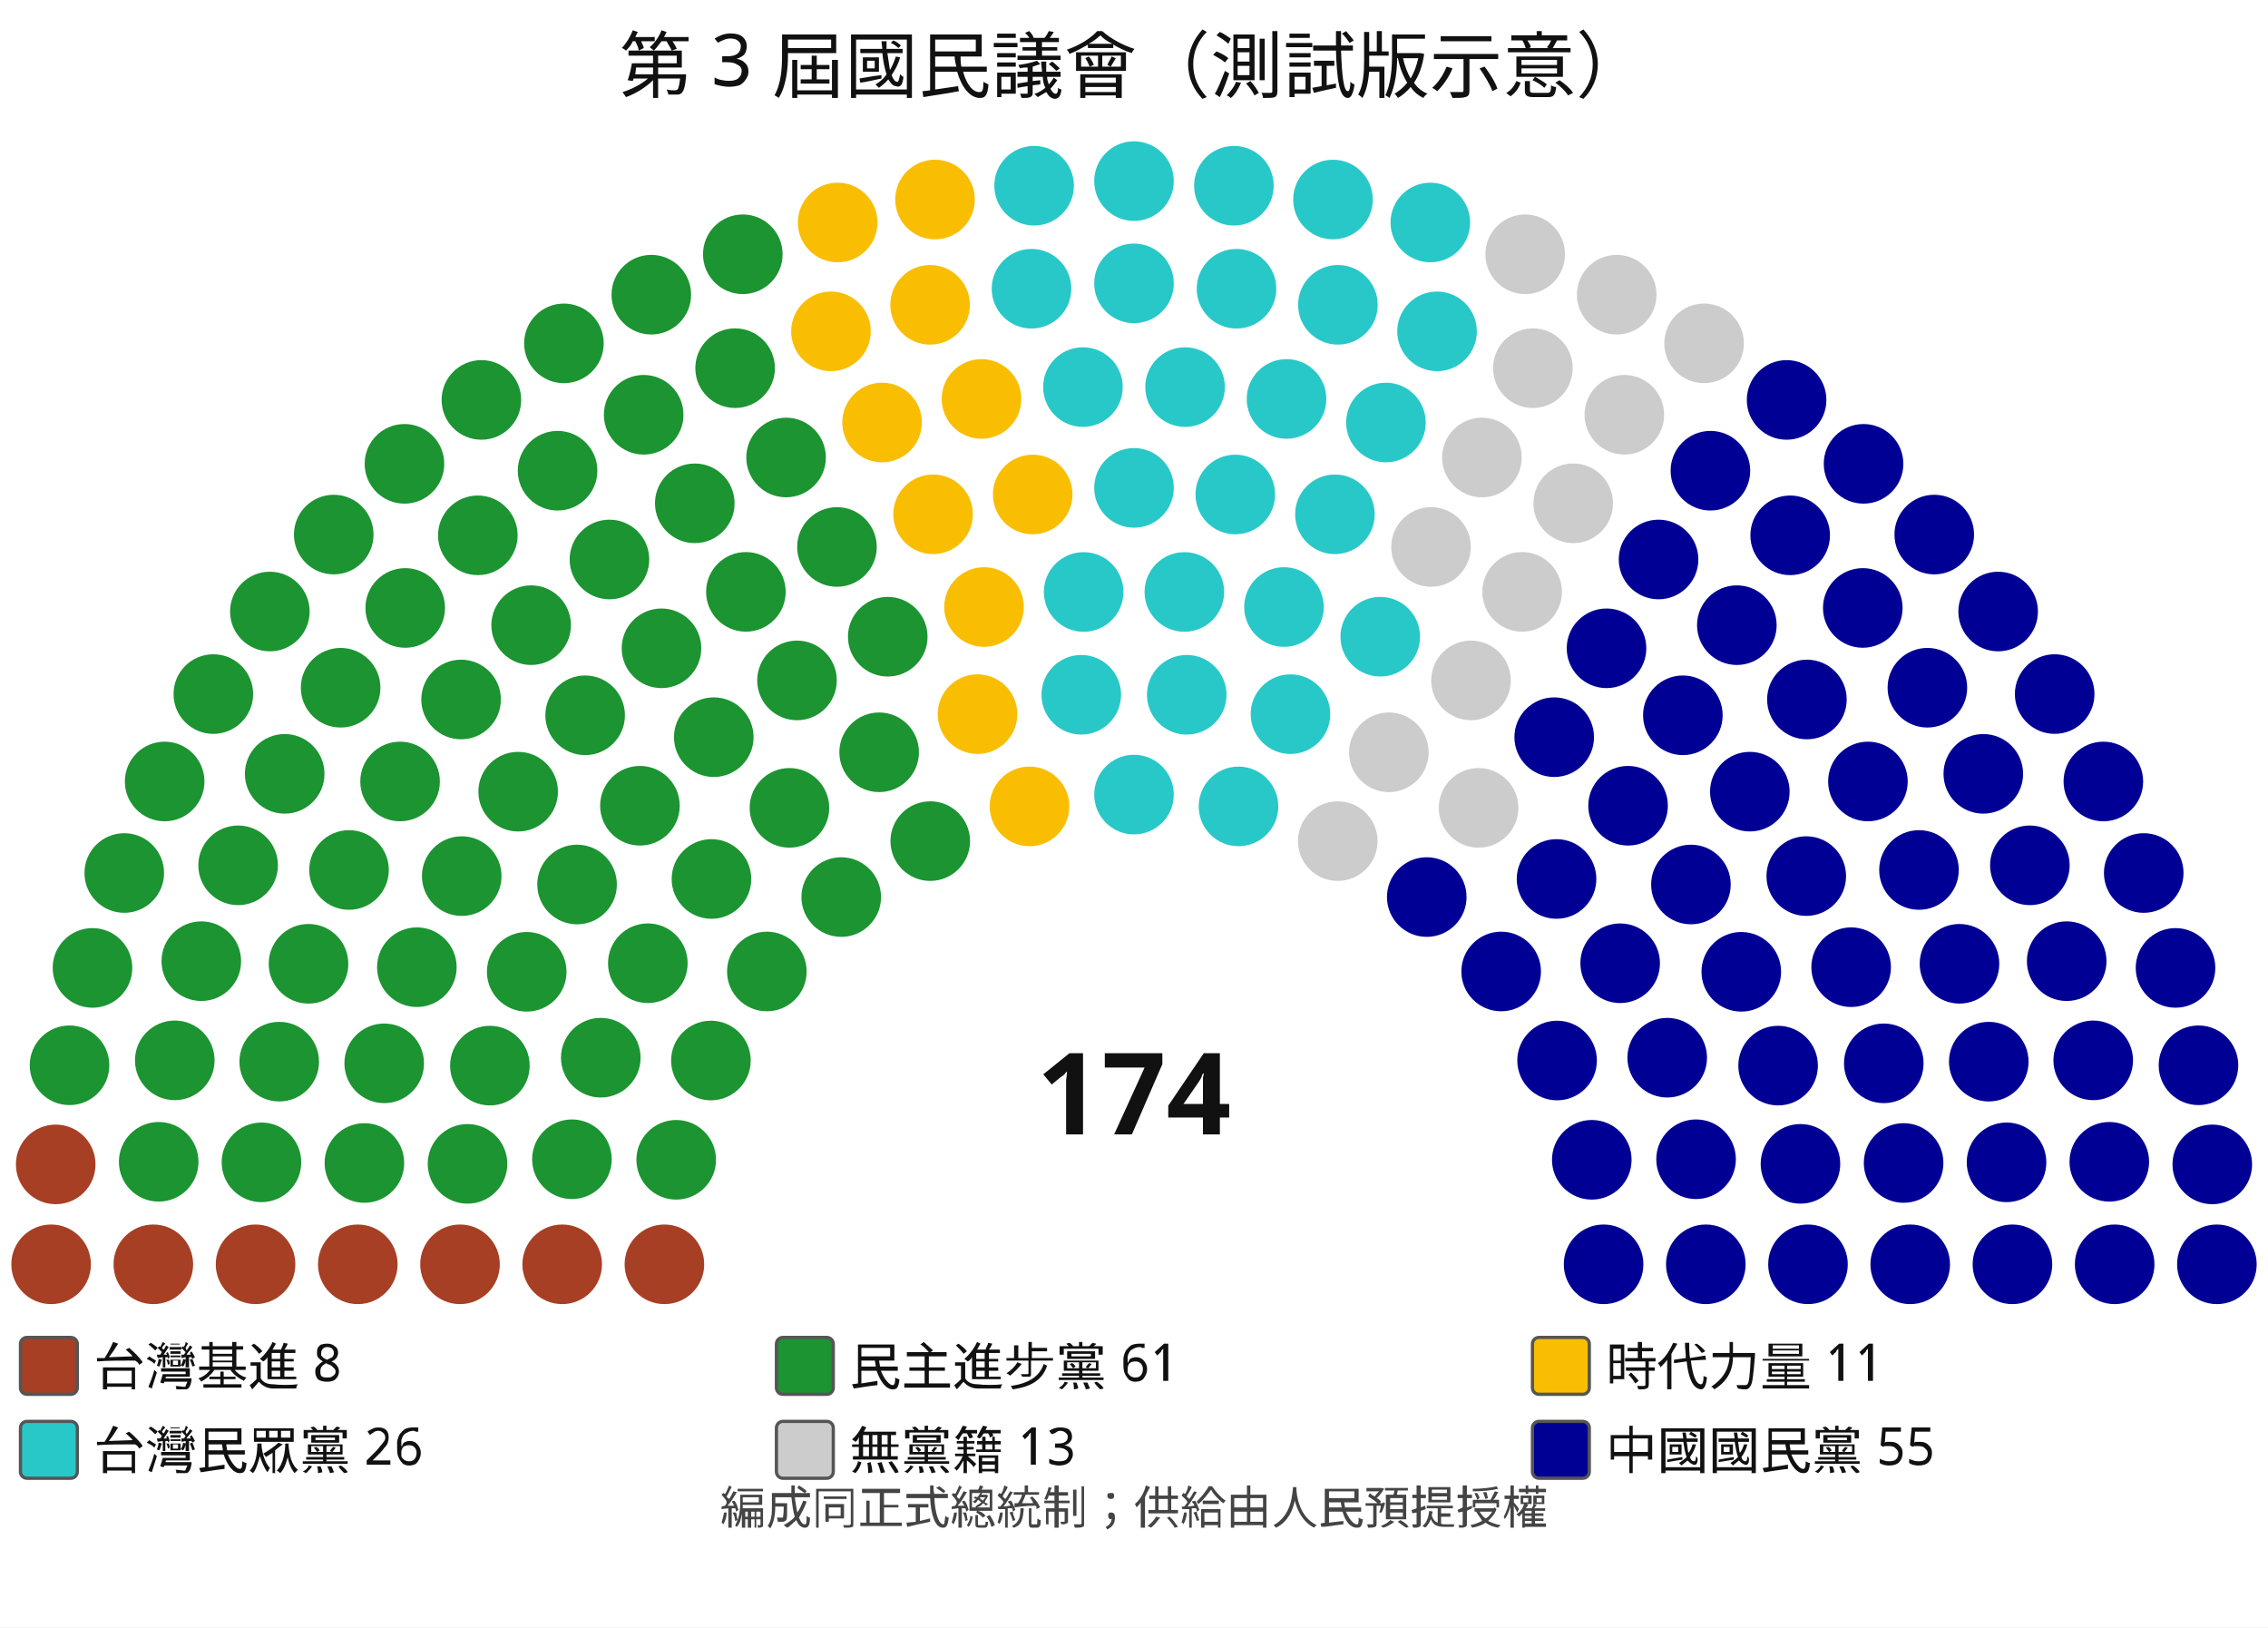
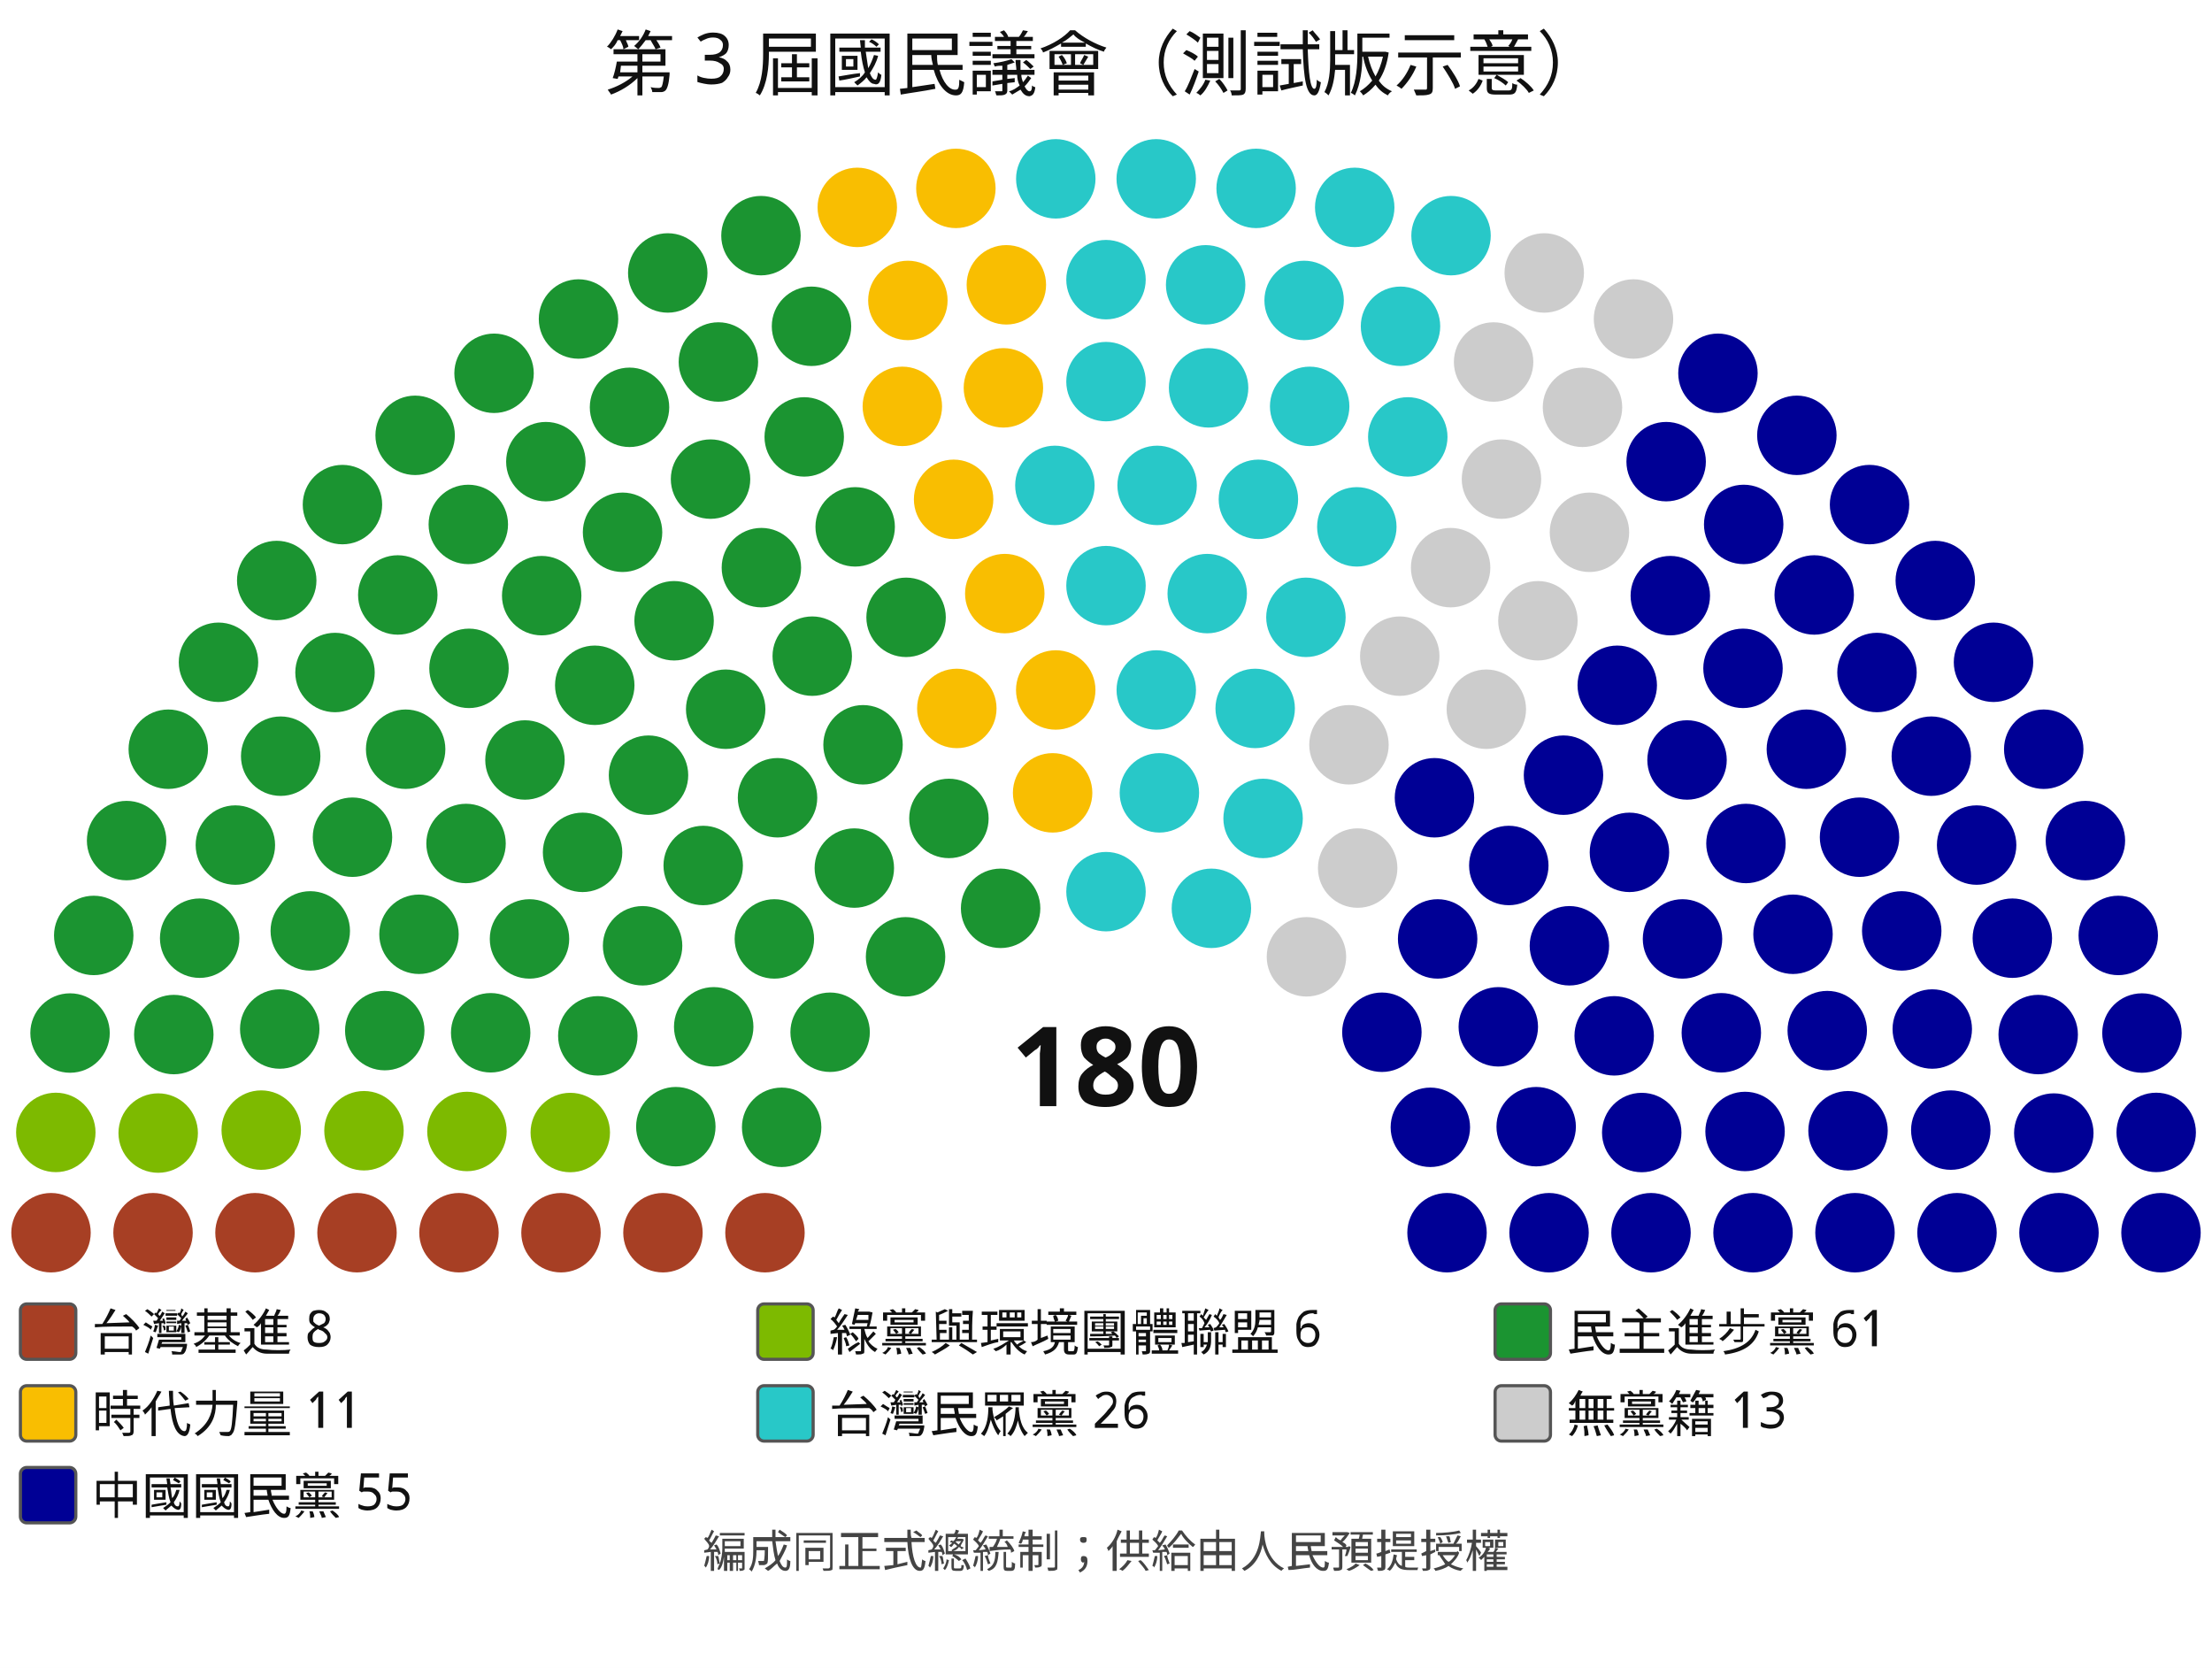
- <svg xmlns="http://www.w3.org/2000/svg" viewBox="-20.944 -23.344 41.888 30.044" role="img" aria-label="第 3 屆國民議會（測試版示意）">
-   <rect x="-20.944" y="-23.344" width="41.888" height="30.044" fill="#ffffff" />
-   <text x="0" y="-21.644" text-anchor="middle" font-family="Noto Sans, DejaVu Sans, sans-serif" font-size="1.35" fill="#111">第 3 屆國民議會（測試版示意）</text>
-   <circle cx="-20" cy="-0" r="0.755" fill="#A73F24" stroke="#ffffff" stroke-width="0.04" />
-   <circle cx="-19.915" cy="-1.845" r="0.755" fill="#A73F24" stroke="#ffffff" stroke-width="0.04" />
-   <circle cx="-19.66" cy="-3.675" r="0.755" fill="#1B9431" stroke="#ffffff" stroke-width="0.04" />
-   <circle cx="-19.236" cy="-5.473" r="0.755" fill="#1B9431" stroke="#ffffff" stroke-width="0.04" />
-   <circle cx="-18.649" cy="-7.225" r="0.755" fill="#1B9431" stroke="#ffffff" stroke-width="0.04" />
-   <circle cx="-17.903" cy="-8.915" r="0.755" fill="#1B9431" stroke="#ffffff" stroke-width="0.04" />
-   <circle cx="-17.004" cy="-10.529" r="0.755" fill="#1B9431" stroke="#ffffff" stroke-width="0.04" />
-   <circle cx="-15.96" cy="-12.053" r="0.755" fill="#1B9431" stroke="#ffffff" stroke-width="0.04" />
-   <circle cx="-14.78" cy="-13.474" r="0.755" fill="#1B9431" stroke="#ffffff" stroke-width="0.04" />
-   <circle cx="-13.474" cy="-14.78" r="0.755" fill="#1B9431" stroke="#ffffff" stroke-width="0.04" />
-   <circle cx="-12.053" cy="-15.96" r="0.755" fill="#1B9431" stroke="#ffffff" stroke-width="0.04" />
-   <circle cx="-10.529" cy="-17.004" r="0.755" fill="#1B9431" stroke="#ffffff" stroke-width="0.04" />
-   <circle cx="-8.915" cy="-17.903" r="0.755" fill="#1B9431" stroke="#ffffff" stroke-width="0.04" />
-   <circle cx="-7.225" cy="-18.649" r="0.755" fill="#1B9431" stroke="#ffffff" stroke-width="0.04" />
-   <circle cx="-5.473" cy="-19.236" r="0.755" fill="#F9BE01" stroke="#ffffff" stroke-width="0.04" />
-   <circle cx="-3.675" cy="-19.66" r="0.755" fill="#F9BE01" stroke="#ffffff" stroke-width="0.04" />
-   <circle cx="-1.845" cy="-19.915" r="0.755" fill="#28C8C8" stroke="#ffffff" stroke-width="0.04" />
-   <circle cx="0" cy="-20" r="0.755" fill="#28C8C8" stroke="#ffffff" stroke-width="0.04" />
-   <circle cx="1.845" cy="-19.915" r="0.755" fill="#28C8C8" stroke="#ffffff" stroke-width="0.04" />
-   <circle cx="3.675" cy="-19.66" r="0.755" fill="#28C8C8" stroke="#ffffff" stroke-width="0.04" />
-   <circle cx="5.473" cy="-19.236" r="0.755" fill="#28C8C8" stroke="#ffffff" stroke-width="0.04" />
-   <circle cx="7.225" cy="-18.649" r="0.755" fill="#CCCCCC" stroke="#ffffff" stroke-width="0.04" />
-   <circle cx="8.915" cy="-17.903" r="0.755" fill="#CCCCCC" stroke="#ffffff" stroke-width="0.04" />
-   <circle cx="10.529" cy="-17.004" r="0.755" fill="#CCCCCC" stroke="#ffffff" stroke-width="0.04" />
-   <circle cx="12.053" cy="-15.96" r="0.755" fill="#000095" stroke="#ffffff" stroke-width="0.04" />
-   <circle cx="13.474" cy="-14.78" r="0.755" fill="#000095" stroke="#ffffff" stroke-width="0.04" />
-   <circle cx="14.78" cy="-13.474" r="0.755" fill="#000095" stroke="#ffffff" stroke-width="0.04" />
-   <circle cx="15.96" cy="-12.053" r="0.755" fill="#000095" stroke="#ffffff" stroke-width="0.04" />
-   <circle cx="17.004" cy="-10.529" r="0.755" fill="#000095" stroke="#ffffff" stroke-width="0.04" />
-   <circle cx="17.903" cy="-8.915" r="0.755" fill="#000095" stroke="#ffffff" stroke-width="0.04" />
-   <circle cx="18.649" cy="-7.225" r="0.755" fill="#000095" stroke="#ffffff" stroke-width="0.04" />
-   <circle cx="19.236" cy="-5.473" r="0.755" fill="#000095" stroke="#ffffff" stroke-width="0.04" />
-   <circle cx="19.66" cy="-3.675" r="0.755" fill="#000095" stroke="#ffffff" stroke-width="0.04" />
-   <circle cx="19.915" cy="-1.845" r="0.755" fill="#000095" stroke="#ffffff" stroke-width="0.04" />
-   <circle cx="20" cy="0" r="0.755" fill="#000095" stroke="#ffffff" stroke-width="0.04" />
-   <circle cx="-18.112" cy="-0" r="0.755" fill="#A73F24" stroke="#ffffff" stroke-width="0.04" />
-   <circle cx="-18.013" cy="-1.893" r="0.755" fill="#1B9431" stroke="#ffffff" stroke-width="0.04" />
-   <circle cx="-17.716" cy="-3.766" r="0.755" fill="#1B9431" stroke="#ffffff" stroke-width="0.04" />
-   <circle cx="-17.226" cy="-5.597" r="0.755" fill="#1B9431" stroke="#ffffff" stroke-width="0.04" />
-   <circle cx="-16.546" cy="-7.367" r="0.755" fill="#1B9431" stroke="#ffffff" stroke-width="0.04" />
-   <circle cx="-15.686" cy="-9.056" r="0.755" fill="#1B9431" stroke="#ffffff" stroke-width="0.04" />
-   <circle cx="-14.653" cy="-10.646" r="0.755" fill="#1B9431" stroke="#ffffff" stroke-width="0.04" />
-   <circle cx="-13.46" cy="-12.119" r="0.755" fill="#1B9431" stroke="#ffffff" stroke-width="0.04" />
-   <circle cx="-12.119" cy="-13.46" r="0.755" fill="#1B9431" stroke="#ffffff" stroke-width="0.04" />
-   <circle cx="-10.646" cy="-14.653" r="0.755" fill="#1B9431" stroke="#ffffff" stroke-width="0.04" />
-   <circle cx="-9.056" cy="-15.686" r="0.755" fill="#1B9431" stroke="#ffffff" stroke-width="0.04" />
-   <circle cx="-7.367" cy="-16.546" r="0.755" fill="#1B9431" stroke="#ffffff" stroke-width="0.04" />
-   <circle cx="-5.597" cy="-17.226" r="0.755" fill="#F9BE01" stroke="#ffffff" stroke-width="0.04" />
-   <circle cx="-3.766" cy="-17.716" r="0.755" fill="#F9BE01" stroke="#ffffff" stroke-width="0.04" />
-   <circle cx="-1.893" cy="-18.013" r="0.755" fill="#28C8C8" stroke="#ffffff" stroke-width="0.04" />
-   <circle cx="0" cy="-18.112" r="0.755" fill="#28C8C8" stroke="#ffffff" stroke-width="0.04" />
-   <circle cx="1.893" cy="-18.013" r="0.755" fill="#28C8C8" stroke="#ffffff" stroke-width="0.04" />
-   <circle cx="3.766" cy="-17.716" r="0.755" fill="#28C8C8" stroke="#ffffff" stroke-width="0.04" />
-   <circle cx="5.597" cy="-17.226" r="0.755" fill="#28C8C8" stroke="#ffffff" stroke-width="0.04" />
-   <circle cx="7.367" cy="-16.546" r="0.755" fill="#CCCCCC" stroke="#ffffff" stroke-width="0.04" />
-   <circle cx="9.056" cy="-15.686" r="0.755" fill="#CCCCCC" stroke="#ffffff" stroke-width="0.04" />
-   <circle cx="10.646" cy="-14.653" r="0.755" fill="#000095" stroke="#ffffff" stroke-width="0.04" />
-   <circle cx="12.119" cy="-13.46" r="0.755" fill="#000095" stroke="#ffffff" stroke-width="0.04" />
-   <circle cx="13.46" cy="-12.119" r="0.755" fill="#000095" stroke="#ffffff" stroke-width="0.04" />
-   <circle cx="14.653" cy="-10.646" r="0.755" fill="#000095" stroke="#ffffff" stroke-width="0.04" />
-   <circle cx="15.686" cy="-9.056" r="0.755" fill="#000095" stroke="#ffffff" stroke-width="0.04" />
-   <circle cx="16.546" cy="-7.367" r="0.755" fill="#000095" stroke="#ffffff" stroke-width="0.04" />
-   <circle cx="17.226" cy="-5.597" r="0.755" fill="#000095" stroke="#ffffff" stroke-width="0.04" />
-   <circle cx="17.716" cy="-3.766" r="0.755" fill="#000095" stroke="#ffffff" stroke-width="0.04" />
-   <circle cx="18.013" cy="-1.893" r="0.755" fill="#000095" stroke="#ffffff" stroke-width="0.04" />
-   <circle cx="18.112" cy="0" r="0.755" fill="#000095" stroke="#ffffff" stroke-width="0.04" />
-   <circle cx="-16.224" cy="-0" r="0.755" fill="#A73F24" stroke="#ffffff" stroke-width="0.04" />
-   <circle cx="-16.115" cy="-1.883" r="0.755" fill="#1B9431" stroke="#ffffff" stroke-width="0.04" />
-   <circle cx="-15.787" cy="-3.742" r="0.755" fill="#1B9431" stroke="#ffffff" stroke-width="0.04" />
-   <circle cx="-15.246" cy="-5.549" r="0.755" fill="#1B9431" stroke="#ffffff" stroke-width="0.04" />
-   <circle cx="-14.498" cy="-7.281" r="0.755" fill="#1B9431" stroke="#ffffff" stroke-width="0.04" />
-   <circle cx="-13.555" cy="-8.915" r="0.755" fill="#1B9431" stroke="#ffffff" stroke-width="0.04" />
-   <circle cx="-12.428" cy="-10.429" r="0.755" fill="#1B9431" stroke="#ffffff" stroke-width="0.04" />
-   <circle cx="-11.134" cy="-11.801" r="0.755" fill="#1B9431" stroke="#ffffff" stroke-width="0.04" />
-   <circle cx="-9.688" cy="-13.014" r="0.755" fill="#1B9431" stroke="#ffffff" stroke-width="0.04" />
-   <circle cx="-8.112" cy="-14.051" r="0.755" fill="#1B9431" stroke="#ffffff" stroke-width="0.04" />
-   <circle cx="-6.426" cy="-14.897" r="0.755" fill="#1B9431" stroke="#ffffff" stroke-width="0.04" />
-   <circle cx="-4.653" cy="-15.543" r="0.755" fill="#F9BE01" stroke="#ffffff" stroke-width="0.04" />
-   <circle cx="-2.817" cy="-15.978" r="0.755" fill="#F9BE01" stroke="#ffffff" stroke-width="0.04" />
-   <circle cx="-0.943" cy="-16.197" r="0.755" fill="#28C8C8" stroke="#ffffff" stroke-width="0.04" />
-   <circle cx="0.943" cy="-16.197" r="0.755" fill="#28C8C8" stroke="#ffffff" stroke-width="0.04" />
-   <circle cx="2.817" cy="-15.978" r="0.755" fill="#28C8C8" stroke="#ffffff" stroke-width="0.04" />
-   <circle cx="4.653" cy="-15.543" r="0.755" fill="#28C8C8" stroke="#ffffff" stroke-width="0.04" />
-   <circle cx="6.426" cy="-14.897" r="0.755" fill="#CCCCCC" stroke="#ffffff" stroke-width="0.04" />
-   <circle cx="8.112" cy="-14.051" r="0.755" fill="#CCCCCC" stroke="#ffffff" stroke-width="0.04" />
-   <circle cx="9.688" cy="-13.014" r="0.755" fill="#000095" stroke="#ffffff" stroke-width="0.04" />
-   <circle cx="11.134" cy="-11.801" r="0.755" fill="#000095" stroke="#ffffff" stroke-width="0.04" />
-   <circle cx="12.428" cy="-10.429" r="0.755" fill="#000095" stroke="#ffffff" stroke-width="0.04" />
-   <circle cx="13.555" cy="-8.915" r="0.755" fill="#000095" stroke="#ffffff" stroke-width="0.04" />
-   <circle cx="14.498" cy="-7.281" r="0.755" fill="#000095" stroke="#ffffff" stroke-width="0.04" />
-   <circle cx="15.246" cy="-5.549" r="0.755" fill="#000095" stroke="#ffffff" stroke-width="0.04" />
-   <circle cx="15.787" cy="-3.742" r="0.755" fill="#000095" stroke="#ffffff" stroke-width="0.04" />
-   <circle cx="16.115" cy="-1.883" r="0.755" fill="#000095" stroke="#ffffff" stroke-width="0.04" />
-   <circle cx="16.224" cy="0" r="0.755" fill="#000095" stroke="#ffffff" stroke-width="0.04" />
-   <circle cx="-14.336" cy="-0" r="0.755" fill="#A73F24" stroke="#ffffff" stroke-width="0.04" />
-   <circle cx="-14.214" cy="-1.871" r="0.755" fill="#1B9431" stroke="#ffffff" stroke-width="0.04" />
-   <circle cx="-13.848" cy="-3.711" r="0.755" fill="#1B9431" stroke="#ffffff" stroke-width="0.04" />
-   <circle cx="-13.245" cy="-5.486" r="0.755" fill="#1B9431" stroke="#ffffff" stroke-width="0.04" />
-   <circle cx="-12.416" cy="-7.168" r="0.755" fill="#1B9431" stroke="#ffffff" stroke-width="0.04" />
-   <circle cx="-11.374" cy="-8.727" r="0.755" fill="#1B9431" stroke="#ffffff" stroke-width="0.04" />
-   <circle cx="-10.137" cy="-10.137" r="0.755" fill="#1B9431" stroke="#ffffff" stroke-width="0.04" />
-   <circle cx="-8.727" cy="-11.374" r="0.755" fill="#1B9431" stroke="#ffffff" stroke-width="0.04" />
-   <circle cx="-7.168" cy="-12.416" r="0.755" fill="#1B9431" stroke="#ffffff" stroke-width="0.04" />
-   <circle cx="-5.486" cy="-13.245" r="0.755" fill="#1B9431" stroke="#ffffff" stroke-width="0.04" />
-   <circle cx="-3.711" cy="-13.848" r="0.755" fill="#F9BE01" stroke="#ffffff" stroke-width="0.04" />
-   <circle cx="-1.871" cy="-14.214" r="0.755" fill="#F9BE01" stroke="#ffffff" stroke-width="0.04" />
-   <circle cx="0" cy="-14.336" r="0.755" fill="#28C8C8" stroke="#ffffff" stroke-width="0.04" />
-   <circle cx="1.871" cy="-14.214" r="0.755" fill="#28C8C8" stroke="#ffffff" stroke-width="0.04" />
-   <circle cx="3.711" cy="-13.848" r="0.755" fill="#28C8C8" stroke="#ffffff" stroke-width="0.04" />
-   <circle cx="5.486" cy="-13.245" r="0.755" fill="#CCCCCC" stroke="#ffffff" stroke-width="0.04" />
-   <circle cx="7.168" cy="-12.416" r="0.755" fill="#CCCCCC" stroke="#ffffff" stroke-width="0.04" />
-   <circle cx="8.727" cy="-11.374" r="0.755" fill="#000095" stroke="#ffffff" stroke-width="0.04" />
-   <circle cx="10.137" cy="-10.137" r="0.755" fill="#000095" stroke="#ffffff" stroke-width="0.04" />
-   <circle cx="11.374" cy="-8.727" r="0.755" fill="#000095" stroke="#ffffff" stroke-width="0.04" />
-   <circle cx="12.416" cy="-7.168" r="0.755" fill="#000095" stroke="#ffffff" stroke-width="0.04" />
-   <circle cx="13.245" cy="-5.486" r="0.755" fill="#000095" stroke="#ffffff" stroke-width="0.04" />
-   <circle cx="13.848" cy="-3.711" r="0.755" fill="#000095" stroke="#ffffff" stroke-width="0.04" />
-   <circle cx="14.214" cy="-1.871" r="0.755" fill="#000095" stroke="#ffffff" stroke-width="0.04" />
-   <circle cx="14.336" cy="0" r="0.755" fill="#000095" stroke="#ffffff" stroke-width="0.04" />
-   <circle cx="-12.448" cy="-0" r="0.755" fill="#A73F24" stroke="#ffffff" stroke-width="0.04" />
-   <circle cx="-12.309" cy="-1.855" r="0.755" fill="#1B9431" stroke="#ffffff" stroke-width="0.04" />
-   <circle cx="-11.896" cy="-3.669" r="0.755" fill="#1B9431" stroke="#ffffff" stroke-width="0.04" />
-   <circle cx="-11.216" cy="-5.401" r="0.755" fill="#1B9431" stroke="#ffffff" stroke-width="0.04" />
-   <circle cx="-10.286" cy="-7.013" r="0.755" fill="#1B9431" stroke="#ffffff" stroke-width="0.04" />
-   <circle cx="-9.125" cy="-8.467" r="0.755" fill="#1B9431" stroke="#ffffff" stroke-width="0.04" />
-   <circle cx="-7.761" cy="-9.733" r="0.755" fill="#1B9431" stroke="#ffffff" stroke-width="0.04" />
-   <circle cx="-6.224" cy="-10.781" r="0.755" fill="#1B9431" stroke="#ffffff" stroke-width="0.04" />
-   <circle cx="-4.548" cy="-11.588" r="0.755" fill="#1B9431" stroke="#ffffff" stroke-width="0.04" />
-   <circle cx="-2.77" cy="-12.136" r="0.755" fill="#F9BE01" stroke="#ffffff" stroke-width="0.04" />
-   <circle cx="-0.93" cy="-12.414" r="0.755" fill="#28C8C8" stroke="#ffffff" stroke-width="0.04" />
-   <circle cx="0.93" cy="-12.414" r="0.755" fill="#28C8C8" stroke="#ffffff" stroke-width="0.04" />
-   <circle cx="2.77" cy="-12.136" r="0.755" fill="#28C8C8" stroke="#ffffff" stroke-width="0.04" />
-   <circle cx="4.548" cy="-11.588" r="0.755" fill="#28C8C8" stroke="#ffffff" stroke-width="0.04" />
-   <circle cx="6.224" cy="-10.781" r="0.755" fill="#CCCCCC" stroke="#ffffff" stroke-width="0.04" />
-   <circle cx="7.761" cy="-9.733" r="0.755" fill="#000095" stroke="#ffffff" stroke-width="0.04" />
-   <circle cx="9.125" cy="-8.467" r="0.755" fill="#000095" stroke="#ffffff" stroke-width="0.04" />
-   <circle cx="10.286" cy="-7.013" r="0.755" fill="#000095" stroke="#ffffff" stroke-width="0.04" />
-   <circle cx="11.216" cy="-5.401" r="0.755" fill="#000095" stroke="#ffffff" stroke-width="0.04" />
-   <circle cx="11.896" cy="-3.669" r="0.755" fill="#000095" stroke="#ffffff" stroke-width="0.04" />
-   <circle cx="12.309" cy="-1.855" r="0.755" fill="#000095" stroke="#ffffff" stroke-width="0.04" />
-   <circle cx="12.448" cy="0" r="0.755" fill="#000095" stroke="#ffffff" stroke-width="0.04" />
-   <circle cx="-10.561" cy="-0" r="0.755" fill="#A73F24" stroke="#ffffff" stroke-width="0.04" />
-   <circle cx="-10.381" cy="-1.94" r="0.755" fill="#1B9431" stroke="#ffffff" stroke-width="0.04" />
-   <circle cx="-9.848" cy="-3.815" r="0.755" fill="#1B9431" stroke="#ffffff" stroke-width="0.04" />
-   <circle cx="-8.979" cy="-5.559" r="0.755" fill="#1B9431" stroke="#ffffff" stroke-width="0.04" />
-   <circle cx="-7.804" cy="-7.115" r="0.755" fill="#1B9431" stroke="#ffffff" stroke-width="0.04" />
-   <circle cx="-6.364" cy="-8.428" r="0.755" fill="#1B9431" stroke="#ffffff" stroke-width="0.04" />
-   <circle cx="-4.707" cy="-9.454" r="0.755" fill="#1B9431" stroke="#ffffff" stroke-width="0.04" />
-   <circle cx="-2.89" cy="-10.158" r="0.755" fill="#F9BE01" stroke="#ffffff" stroke-width="0.04" />
-   <circle cx="-0.974" cy="-10.516" r="0.755" fill="#28C8C8" stroke="#ffffff" stroke-width="0.04" />
-   <circle cx="0.974" cy="-10.516" r="0.755" fill="#28C8C8" stroke="#ffffff" stroke-width="0.04" />
-   <circle cx="2.89" cy="-10.158" r="0.755" fill="#28C8C8" stroke="#ffffff" stroke-width="0.04" />
-   <circle cx="4.707" cy="-9.454" r="0.755" fill="#CCCCCC" stroke="#ffffff" stroke-width="0.04" />
-   <circle cx="6.364" cy="-8.428" r="0.755" fill="#CCCCCC" stroke="#ffffff" stroke-width="0.04" />
-   <circle cx="7.804" cy="-7.115" r="0.755" fill="#000095" stroke="#ffffff" stroke-width="0.04" />
-   <circle cx="8.979" cy="-5.559" r="0.755" fill="#000095" stroke="#ffffff" stroke-width="0.04" />
-   <circle cx="9.848" cy="-3.815" r="0.755" fill="#000095" stroke="#ffffff" stroke-width="0.04" />
-   <circle cx="10.381" cy="-1.94" r="0.755" fill="#000095" stroke="#ffffff" stroke-width="0.04" />
-   <circle cx="10.561" cy="0" r="0.755" fill="#000095" stroke="#ffffff" stroke-width="0.04" />
-   <circle cx="-8.673" cy="-0" r="0.755" fill="#A73F24" stroke="#ffffff" stroke-width="0.04" />
-   <circle cx="-8.455" cy="-1.93" r="0.755" fill="#1B9431" stroke="#ffffff" stroke-width="0.04" />
-   <circle cx="-7.814" cy="-3.763" r="0.755" fill="#1B9431" stroke="#ffffff" stroke-width="0.04" />
-   <circle cx="-6.781" cy="-5.407" r="0.755" fill="#1B9431" stroke="#ffffff" stroke-width="0.04" />
-   <circle cx="-5.407" cy="-6.781" r="0.755" fill="#1B9431" stroke="#ffffff" stroke-width="0.04" />
-   <circle cx="-3.763" cy="-7.814" r="0.755" fill="#1B9431" stroke="#ffffff" stroke-width="0.04" />
-   <circle cx="-1.93" cy="-8.455" r="0.755" fill="#F9BE01" stroke="#ffffff" stroke-width="0.04" />
-   <circle cx="0" cy="-8.673" r="0.755" fill="#28C8C8" stroke="#ffffff" stroke-width="0.04" />
-   <circle cx="1.93" cy="-8.455" r="0.755" fill="#28C8C8" stroke="#ffffff" stroke-width="0.04" />
-   <circle cx="3.763" cy="-7.814" r="0.755" fill="#CCCCCC" stroke="#ffffff" stroke-width="0.04" />
-   <circle cx="5.407" cy="-6.781" r="0.755" fill="#000095" stroke="#ffffff" stroke-width="0.04" />
-   <circle cx="6.781" cy="-5.407" r="0.755" fill="#000095" stroke="#ffffff" stroke-width="0.04" />
-   <circle cx="7.814" cy="-3.763" r="0.755" fill="#000095" stroke="#ffffff" stroke-width="0.04" />
-   <circle cx="8.455" cy="-1.93" r="0.755" fill="#000095" stroke="#ffffff" stroke-width="0.04" />
-   <circle cx="8.673" cy="0" r="0.755" fill="#000095" stroke="#ffffff" stroke-width="0.04" />
-   <text x="0" y="-2.400" text-anchor="middle" font-family="Noto Sans, DejaVu Sans, sans-serif" font-size="2.1" font-weight="700" fill="#111">174</text>
-   <rect x="-20.566" y="1.350" width="1.05" height="1.05" fill="#A73F24" stroke="#555" stroke-width="0.06" rx="0.12" />
-   <text x="-19.216" y="2.230" font-family="Noto Sans, DejaVu Sans, sans-serif" font-size="0.95" fill="#111">台灣基進 8</text>
-   <rect x="-6.604" y="1.350" width="1.05" height="1.05" fill="#1B9431" stroke="#555" stroke-width="0.06" rx="0.12" />
-   <text x="-5.254" y="2.230" font-family="Noto Sans, DejaVu Sans, sans-serif" font-size="0.95" fill="#111">民主進步黨 61</text>
-   <rect x="7.359" y="1.350" width="1.05" height="1.05" fill="#F9BE01" stroke="#555" stroke-width="0.06" rx="0.12" />
-   <text x="8.709" y="2.230" font-family="Noto Sans, DejaVu Sans, sans-serif" font-size="0.95" fill="#111">時代力量 11</text>
-   <rect x="-20.566" y="2.900" width="1.05" height="1.05" fill="#28C8C8" stroke="#555" stroke-width="0.06" rx="0.12" />
-   <text x="-19.216" y="3.780" font-family="Noto Sans, DejaVu Sans, sans-serif" font-size="0.95" fill="#111">台灣民眾黨 26</text>
-   <rect x="-6.604" y="2.900" width="1.05" height="1.05" fill="#CCCCCC" stroke="#555" stroke-width="0.06" rx="0.12" />
-   <text x="-5.254" y="3.780" font-family="Noto Sans, DejaVu Sans, sans-serif" font-size="0.95" fill="#111">無黨籍 13</text>
-   <rect x="7.359" y="2.900" width="1.05" height="1.05" fill="#000095" stroke="#555" stroke-width="0.06" rx="0.12" />
-   <text x="8.709" y="3.780" font-family="Noto Sans, DejaVu Sans, sans-serif" font-size="0.95" fill="#111">中國國民黨 55</text>
-   <text x="0" y="4.800" text-anchor="middle" font-family="Noto Sans, DejaVu Sans, sans-serif" font-size="0.85" fill="#444">編成同正式總統制；供給由人民預提授權</text>
+ <svg xmlns="http://www.w3.org/2000/svg" viewBox="-20.967 -23.367 41.934 31.617" role="img" aria-label="第 3 屆國民議會（測試版示意）">
+   <rect x="-20.967" y="-23.367" width="41.934" height="31.617" fill="#ffffff" />
+   <text x="0" y="-21.667" text-anchor="middle" font-family="Noto Sans, DejaVu Sans, sans-serif" font-size="1.35" fill="#111">第 3 屆國民議會（測試版示意）</text>
+   <circle cx="-20" cy="-0" r="0.773" fill="#A73F24" stroke="#ffffff" stroke-width="0.04" />
+   <circle cx="-19.909" cy="-1.901" r="0.773" fill="#7DBA00" stroke="#ffffff" stroke-width="0.04" />
+   <circle cx="-19.639" cy="-3.785" r="0.773" fill="#1B9431" stroke="#ffffff" stroke-width="0.04" />
+   <circle cx="-19.19" cy="-5.635" r="0.773" fill="#1B9431" stroke="#ffffff" stroke-width="0.04" />
+   <circle cx="-18.567" cy="-7.433" r="0.773" fill="#1B9431" stroke="#ffffff" stroke-width="0.04" />
+   <circle cx="-17.777" cy="-9.165" r="0.773" fill="#1B9431" stroke="#ffffff" stroke-width="0.04" />
+   <circle cx="-16.825" cy="-10.813" r="0.773" fill="#1B9431" stroke="#ffffff" stroke-width="0.04" />
+   <circle cx="-15.721" cy="-12.363" r="0.773" fill="#1B9431" stroke="#ffffff" stroke-width="0.04" />
+   <circle cx="-14.475" cy="-13.802" r="0.773" fill="#1B9431" stroke="#ffffff" stroke-width="0.04" />
+   <circle cx="-13.097" cy="-15.115" r="0.773" fill="#1B9431" stroke="#ffffff" stroke-width="0.04" />
+   <circle cx="-11.601" cy="-16.291" r="0.773" fill="#1B9431" stroke="#ffffff" stroke-width="0.04" />
+   <circle cx="-10" cy="-17.32" r="0.773" fill="#1B9431" stroke="#ffffff" stroke-width="0.04" />
+   <circle cx="-8.308" cy="-18.193" r="0.773" fill="#1B9431" stroke="#ffffff" stroke-width="0.04" />
+   <circle cx="-6.541" cy="-18.9" r="0.773" fill="#1B9431" stroke="#ffffff" stroke-width="0.04" />
+   <circle cx="-4.715" cy="-19.436" r="0.773" fill="#F9BE01" stroke="#ffffff" stroke-width="0.04" />
+   <circle cx="-2.846" cy="-19.796" r="0.773" fill="#F9BE01" stroke="#ffffff" stroke-width="0.04" />
+   <circle cx="-0.952" cy="-19.977" r="0.773" fill="#28C8C8" stroke="#ffffff" stroke-width="0.04" />
+   <circle cx="0.952" cy="-19.977" r="0.773" fill="#28C8C8" stroke="#ffffff" stroke-width="0.04" />
+   <circle cx="2.846" cy="-19.796" r="0.773" fill="#28C8C8" stroke="#ffffff" stroke-width="0.04" />
+   <circle cx="4.715" cy="-19.436" r="0.773" fill="#28C8C8" stroke="#ffffff" stroke-width="0.04" />
+   <circle cx="6.541" cy="-18.9" r="0.773" fill="#28C8C8" stroke="#ffffff" stroke-width="0.04" />
+   <circle cx="8.308" cy="-18.193" r="0.773" fill="#CCCCCC" stroke="#ffffff" stroke-width="0.04" />
+   <circle cx="10" cy="-17.32" r="0.773" fill="#CCCCCC" stroke="#ffffff" stroke-width="0.04" />
+   <circle cx="11.601" cy="-16.291" r="0.773" fill="#000095" stroke="#ffffff" stroke-width="0.04" />
+   <circle cx="13.097" cy="-15.115" r="0.773" fill="#000095" stroke="#ffffff" stroke-width="0.04" />
+   <circle cx="14.475" cy="-13.802" r="0.773" fill="#000095" stroke="#ffffff" stroke-width="0.04" />
+   <circle cx="15.721" cy="-12.363" r="0.773" fill="#000095" stroke="#ffffff" stroke-width="0.04" />
+   <circle cx="16.825" cy="-10.813" r="0.773" fill="#000095" stroke="#ffffff" stroke-width="0.04" />
+   <circle cx="17.777" cy="-9.165" r="0.773" fill="#000095" stroke="#ffffff" stroke-width="0.04" />
+   <circle cx="18.567" cy="-7.433" r="0.773" fill="#000095" stroke="#ffffff" stroke-width="0.04" />
+   <circle cx="19.19" cy="-5.635" r="0.773" fill="#000095" stroke="#ffffff" stroke-width="0.04" />
+   <circle cx="19.639" cy="-3.785" r="0.773" fill="#000095" stroke="#ffffff" stroke-width="0.04" />
+   <circle cx="19.909" cy="-1.901" r="0.773" fill="#000095" stroke="#ffffff" stroke-width="0.04" />
+   <circle cx="20" cy="0" r="0.773" fill="#000095" stroke="#ffffff" stroke-width="0.04" />
+   <circle cx="-18.066" cy="-0" r="0.773" fill="#A73F24" stroke="#ffffff" stroke-width="0.04" />
+   <circle cx="-17.968" cy="-1.889" r="0.773" fill="#7DBA00" stroke="#ffffff" stroke-width="0.04" />
+   <circle cx="-17.672" cy="-3.756" r="0.773" fill="#1B9431" stroke="#ffffff" stroke-width="0.04" />
+   <circle cx="-17.182" cy="-5.583" r="0.773" fill="#1B9431" stroke="#ffffff" stroke-width="0.04" />
+   <circle cx="-16.505" cy="-7.348" r="0.773" fill="#1B9431" stroke="#ffffff" stroke-width="0.04" />
+   <circle cx="-15.646" cy="-9.033" r="0.773" fill="#1B9431" stroke="#ffffff" stroke-width="0.04" />
+   <circle cx="-14.616" cy="-10.619" r="0.773" fill="#1B9431" stroke="#ffffff" stroke-width="0.04" />
+   <circle cx="-13.426" cy="-12.089" r="0.773" fill="#1B9431" stroke="#ffffff" stroke-width="0.04" />
+   <circle cx="-12.089" cy="-13.426" r="0.773" fill="#1B9431" stroke="#ffffff" stroke-width="0.04" />
+   <circle cx="-10.619" cy="-14.616" r="0.773" fill="#1B9431" stroke="#ffffff" stroke-width="0.04" />
+   <circle cx="-9.033" cy="-15.646" r="0.773" fill="#1B9431" stroke="#ffffff" stroke-width="0.04" />
+   <circle cx="-7.348" cy="-16.505" r="0.773" fill="#1B9431" stroke="#ffffff" stroke-width="0.04" />
+   <circle cx="-5.583" cy="-17.182" r="0.773" fill="#1B9431" stroke="#ffffff" stroke-width="0.04" />
+   <circle cx="-3.756" cy="-17.672" r="0.773" fill="#F9BE01" stroke="#ffffff" stroke-width="0.04" />
+   <circle cx="-1.889" cy="-17.968" r="0.773" fill="#F9BE01" stroke="#ffffff" stroke-width="0.04" />
+   <circle cx="0" cy="-18.066" r="0.773" fill="#28C8C8" stroke="#ffffff" stroke-width="0.04" />
+   <circle cx="1.889" cy="-17.968" r="0.773" fill="#28C8C8" stroke="#ffffff" stroke-width="0.04" />
+   <circle cx="3.756" cy="-17.672" r="0.773" fill="#28C8C8" stroke="#ffffff" stroke-width="0.04" />
+   <circle cx="5.583" cy="-17.182" r="0.773" fill="#28C8C8" stroke="#ffffff" stroke-width="0.04" />
+   <circle cx="7.348" cy="-16.505" r="0.773" fill="#CCCCCC" stroke="#ffffff" stroke-width="0.04" />
+   <circle cx="9.033" cy="-15.646" r="0.773" fill="#CCCCCC" stroke="#ffffff" stroke-width="0.04" />
+   <circle cx="10.619" cy="-14.616" r="0.773" fill="#000095" stroke="#ffffff" stroke-width="0.04" />
+   <circle cx="12.089" cy="-13.426" r="0.773" fill="#000095" stroke="#ffffff" stroke-width="0.04" />
+   <circle cx="13.426" cy="-12.089" r="0.773" fill="#000095" stroke="#ffffff" stroke-width="0.04" />
+   <circle cx="14.616" cy="-10.619" r="0.773" fill="#000095" stroke="#ffffff" stroke-width="0.04" />
+   <circle cx="15.646" cy="-9.033" r="0.773" fill="#000095" stroke="#ffffff" stroke-width="0.04" />
+   <circle cx="16.505" cy="-7.348" r="0.773" fill="#000095" stroke="#ffffff" stroke-width="0.04" />
+   <circle cx="17.182" cy="-5.583" r="0.773" fill="#000095" stroke="#ffffff" stroke-width="0.04" />
+   <circle cx="17.672" cy="-3.756" r="0.773" fill="#000095" stroke="#ffffff" stroke-width="0.04" />
+   <circle cx="17.968" cy="-1.889" r="0.773" fill="#000095" stroke="#ffffff" stroke-width="0.04" />
+   <circle cx="18.066" cy="0" r="0.773" fill="#000095" stroke="#ffffff" stroke-width="0.04" />
+   <circle cx="-16.133" cy="-0" r="0.773" fill="#A73F24" stroke="#ffffff" stroke-width="0.04" />
+   <circle cx="-16.015" cy="-1.945" r="0.773" fill="#7DBA00" stroke="#ffffff" stroke-width="0.04" />
+   <circle cx="-15.664" cy="-3.861" r="0.773" fill="#1B9431" stroke="#ffffff" stroke-width="0.04" />
+   <circle cx="-15.085" cy="-5.721" r="0.773" fill="#1B9431" stroke="#ffffff" stroke-width="0.04" />
+   <circle cx="-14.285" cy="-7.497" r="0.773" fill="#1B9431" stroke="#ffffff" stroke-width="0.04" />
+   <circle cx="-13.277" cy="-9.165" r="0.773" fill="#1B9431" stroke="#ffffff" stroke-width="0.04" />
+   <circle cx="-12.076" cy="-10.698" r="0.773" fill="#1B9431" stroke="#ffffff" stroke-width="0.04" />
+   <circle cx="-10.698" cy="-12.076" r="0.773" fill="#1B9431" stroke="#ffffff" stroke-width="0.04" />
+   <circle cx="-9.165" cy="-13.277" r="0.773" fill="#1B9431" stroke="#ffffff" stroke-width="0.04" />
+   <circle cx="-7.497" cy="-14.285" r="0.773" fill="#1B9431" stroke="#ffffff" stroke-width="0.04" />
+   <circle cx="-5.721" cy="-15.085" r="0.773" fill="#1B9431" stroke="#ffffff" stroke-width="0.04" />
+   <circle cx="-3.861" cy="-15.664" r="0.773" fill="#F9BE01" stroke="#ffffff" stroke-width="0.04" />
+   <circle cx="-1.945" cy="-16.015" r="0.773" fill="#F9BE01" stroke="#ffffff" stroke-width="0.04" />
+   <circle cx="0" cy="-16.133" r="0.773" fill="#28C8C8" stroke="#ffffff" stroke-width="0.04" />
+   <circle cx="1.945" cy="-16.015" r="0.773" fill="#28C8C8" stroke="#ffffff" stroke-width="0.04" />
+   <circle cx="3.861" cy="-15.664" r="0.773" fill="#28C8C8" stroke="#ffffff" stroke-width="0.04" />
+   <circle cx="5.721" cy="-15.085" r="0.773" fill="#28C8C8" stroke="#ffffff" stroke-width="0.04" />
+   <circle cx="7.497" cy="-14.285" r="0.773" fill="#CCCCCC" stroke="#ffffff" stroke-width="0.04" />
+   <circle cx="9.165" cy="-13.277" r="0.773" fill="#CCCCCC" stroke="#ffffff" stroke-width="0.04" />
+   <circle cx="10.698" cy="-12.076" r="0.773" fill="#000095" stroke="#ffffff" stroke-width="0.04" />
+   <circle cx="12.076" cy="-10.698" r="0.773" fill="#000095" stroke="#ffffff" stroke-width="0.04" />
+   <circle cx="13.277" cy="-9.165" r="0.773" fill="#000095" stroke="#ffffff" stroke-width="0.04" />
+   <circle cx="14.285" cy="-7.497" r="0.773" fill="#000095" stroke="#ffffff" stroke-width="0.04" />
+   <circle cx="15.085" cy="-5.721" r="0.773" fill="#000095" stroke="#ffffff" stroke-width="0.04" />
+   <circle cx="15.664" cy="-3.861" r="0.773" fill="#000095" stroke="#ffffff" stroke-width="0.04" />
+   <circle cx="16.015" cy="-1.945" r="0.773" fill="#000095" stroke="#ffffff" stroke-width="0.04" />
+   <circle cx="16.133" cy="0" r="0.773" fill="#000095" stroke="#ffffff" stroke-width="0.04" />
+   <circle cx="-14.199" cy="-0" r="0.773" fill="#A73F24" stroke="#ffffff" stroke-width="0.04" />
+   <circle cx="-14.067" cy="-1.933" r="0.773" fill="#7DBA00" stroke="#ffffff" stroke-width="0.04" />
+   <circle cx="-13.673" cy="-3.831" r="0.773" fill="#1B9431" stroke="#ffffff" stroke-width="0.04" />
+   <circle cx="-13.024" cy="-5.657" r="0.773" fill="#1B9431" stroke="#ffffff" stroke-width="0.04" />
+   <circle cx="-12.132" cy="-7.378" r="0.773" fill="#1B9431" stroke="#ffffff" stroke-width="0.04" />
+   <circle cx="-11.015" cy="-8.961" r="0.773" fill="#1B9431" stroke="#ffffff" stroke-width="0.04" />
+   <circle cx="-9.692" cy="-10.377" r="0.773" fill="#1B9431" stroke="#ffffff" stroke-width="0.04" />
+   <circle cx="-8.188" cy="-11.6" r="0.773" fill="#1B9431" stroke="#ffffff" stroke-width="0.04" />
+   <circle cx="-6.533" cy="-12.607" r="0.773" fill="#1B9431" stroke="#ffffff" stroke-width="0.04" />
+   <circle cx="-4.755" cy="-13.38" r="0.773" fill="#1B9431" stroke="#ffffff" stroke-width="0.04" />
+   <circle cx="-2.889" cy="-13.902" r="0.773" fill="#F9BE01" stroke="#ffffff" stroke-width="0.04" />
+   <circle cx="-0.969" cy="-14.166" r="0.773" fill="#28C8C8" stroke="#ffffff" stroke-width="0.04" />
+   <circle cx="0.969" cy="-14.166" r="0.773" fill="#28C8C8" stroke="#ffffff" stroke-width="0.04" />
+   <circle cx="2.889" cy="-13.902" r="0.773" fill="#28C8C8" stroke="#ffffff" stroke-width="0.04" />
+   <circle cx="4.755" cy="-13.38" r="0.773" fill="#28C8C8" stroke="#ffffff" stroke-width="0.04" />
+   <circle cx="6.533" cy="-12.607" r="0.773" fill="#CCCCCC" stroke="#ffffff" stroke-width="0.04" />
+   <circle cx="8.188" cy="-11.6" r="0.773" fill="#CCCCCC" stroke="#ffffff" stroke-width="0.04" />
+   <circle cx="9.692" cy="-10.377" r="0.773" fill="#000095" stroke="#ffffff" stroke-width="0.04" />
+   <circle cx="11.015" cy="-8.961" r="0.773" fill="#000095" stroke="#ffffff" stroke-width="0.04" />
+   <circle cx="12.132" cy="-7.378" r="0.773" fill="#000095" stroke="#ffffff" stroke-width="0.04" />
+   <circle cx="13.024" cy="-5.657" r="0.773" fill="#000095" stroke="#ffffff" stroke-width="0.04" />
+   <circle cx="13.673" cy="-3.831" r="0.773" fill="#000095" stroke="#ffffff" stroke-width="0.04" />
+   <circle cx="14.067" cy="-1.933" r="0.773" fill="#000095" stroke="#ffffff" stroke-width="0.04" />
+   <circle cx="14.199" cy="0" r="0.773" fill="#000095" stroke="#ffffff" stroke-width="0.04" />
+   <circle cx="-12.266" cy="-0" r="0.773" fill="#A73F24" stroke="#ffffff" stroke-width="0.04" />
+   <circle cx="-12.115" cy="-1.919" r="0.773" fill="#7DBA00" stroke="#ffffff" stroke-width="0.04" />
+   <circle cx="-11.665" cy="-3.79" r="0.773" fill="#1B9431" stroke="#ffffff" stroke-width="0.04" />
+   <circle cx="-10.929" cy="-5.569" r="0.773" fill="#1B9431" stroke="#ffffff" stroke-width="0.04" />
+   <circle cx="-9.923" cy="-7.21" r="0.773" fill="#1B9431" stroke="#ffffff" stroke-width="0.04" />
+   <circle cx="-8.673" cy="-8.673" r="0.773" fill="#1B9431" stroke="#ffffff" stroke-width="0.04" />
+   <circle cx="-7.21" cy="-9.923" r="0.773" fill="#1B9431" stroke="#ffffff" stroke-width="0.04" />
+   <circle cx="-5.569" cy="-10.929" r="0.773" fill="#1B9431" stroke="#ffffff" stroke-width="0.04" />
+   <circle cx="-3.79" cy="-11.665" r="0.773" fill="#1B9431" stroke="#ffffff" stroke-width="0.04" />
+   <circle cx="-1.919" cy="-12.115" r="0.773" fill="#F9BE01" stroke="#ffffff" stroke-width="0.04" />
+   <circle cx="0" cy="-12.266" r="0.773" fill="#28C8C8" stroke="#ffffff" stroke-width="0.04" />
+   <circle cx="1.919" cy="-12.115" r="0.773" fill="#28C8C8" stroke="#ffffff" stroke-width="0.04" />
+   <circle cx="3.79" cy="-11.665" r="0.773" fill="#28C8C8" stroke="#ffffff" stroke-width="0.04" />
+   <circle cx="5.569" cy="-10.929" r="0.773" fill="#CCCCCC" stroke="#ffffff" stroke-width="0.04" />
+   <circle cx="7.21" cy="-9.923" r="0.773" fill="#CCCCCC" stroke="#ffffff" stroke-width="0.04" />
+   <circle cx="8.673" cy="-8.673" r="0.773" fill="#000095" stroke="#ffffff" stroke-width="0.04" />
+   <circle cx="9.923" cy="-7.21" r="0.773" fill="#000095" stroke="#ffffff" stroke-width="0.04" />
+   <circle cx="10.929" cy="-5.569" r="0.773" fill="#000095" stroke="#ffffff" stroke-width="0.04" />
+   <circle cx="11.665" cy="-3.79" r="0.773" fill="#000095" stroke="#ffffff" stroke-width="0.04" />
+   <circle cx="12.115" cy="-1.919" r="0.773" fill="#000095" stroke="#ffffff" stroke-width="0.04" />
+   <circle cx="12.266" cy="0" r="0.773" fill="#000095" stroke="#ffffff" stroke-width="0.04" />
+   <circle cx="-10.332" cy="-0" r="0.773" fill="#A73F24" stroke="#ffffff" stroke-width="0.04" />
+   <circle cx="-10.156" cy="-1.899" r="0.773" fill="#7DBA00" stroke="#ffffff" stroke-width="0.04" />
+   <circle cx="-9.634" cy="-3.732" r="0.773" fill="#1B9431" stroke="#ffffff" stroke-width="0.04" />
+   <circle cx="-8.785" cy="-5.439" r="0.773" fill="#1B9431" stroke="#ffffff" stroke-width="0.04" />
+   <circle cx="-7.636" cy="-6.961" r="0.773" fill="#1B9431" stroke="#ffffff" stroke-width="0.04" />
+   <circle cx="-6.227" cy="-8.245" r="0.773" fill="#1B9431" stroke="#ffffff" stroke-width="0.04" />
+   <circle cx="-4.606" cy="-9.249" r="0.773" fill="#1B9431" stroke="#ffffff" stroke-width="0.04" />
+   <circle cx="-2.828" cy="-9.938" r="0.773" fill="#F9BE01" stroke="#ffffff" stroke-width="0.04" />
+   <circle cx="-0.953" cy="-10.288" r="0.773" fill="#F9BE01" stroke="#ffffff" stroke-width="0.04" />
+   <circle cx="0.953" cy="-10.288" r="0.773" fill="#28C8C8" stroke="#ffffff" stroke-width="0.04" />
+   <circle cx="2.828" cy="-9.938" r="0.773" fill="#28C8C8" stroke="#ffffff" stroke-width="0.04" />
+   <circle cx="4.606" cy="-9.249" r="0.773" fill="#CCCCCC" stroke="#ffffff" stroke-width="0.04" />
+   <circle cx="6.227" cy="-8.245" r="0.773" fill="#000095" stroke="#ffffff" stroke-width="0.04" />
+   <circle cx="7.636" cy="-6.961" r="0.773" fill="#000095" stroke="#ffffff" stroke-width="0.04" />
+   <circle cx="8.785" cy="-5.439" r="0.773" fill="#000095" stroke="#ffffff" stroke-width="0.04" />
+   <circle cx="9.634" cy="-3.732" r="0.773" fill="#000095" stroke="#ffffff" stroke-width="0.04" />
+   <circle cx="10.156" cy="-1.899" r="0.773" fill="#000095" stroke="#ffffff" stroke-width="0.04" />
+   <circle cx="10.332" cy="0" r="0.773" fill="#000095" stroke="#ffffff" stroke-width="0.04" />
+   <circle cx="-8.399" cy="-0" r="0.773" fill="#A73F24" stroke="#ffffff" stroke-width="0.04" />
+   <circle cx="-8.155" cy="-2.01" r="0.773" fill="#1B9431" stroke="#ffffff" stroke-width="0.04" />
+   <circle cx="-7.437" cy="-3.903" r="0.773" fill="#1B9431" stroke="#ffffff" stroke-width="0.04" />
+   <circle cx="-6.287" cy="-5.569" r="0.773" fill="#1B9431" stroke="#ffffff" stroke-width="0.04" />
+   <circle cx="-4.771" cy="-6.912" r="0.773" fill="#1B9431" stroke="#ffffff" stroke-width="0.04" />
+   <circle cx="-2.978" cy="-7.853" r="0.773" fill="#1B9431" stroke="#ffffff" stroke-width="0.04" />
+   <circle cx="-1.012" cy="-8.338" r="0.773" fill="#F9BE01" stroke="#ffffff" stroke-width="0.04" />
+   <circle cx="1.012" cy="-8.338" r="0.773" fill="#28C8C8" stroke="#ffffff" stroke-width="0.04" />
+   <circle cx="2.978" cy="-7.853" r="0.773" fill="#28C8C8" stroke="#ffffff" stroke-width="0.04" />
+   <circle cx="4.771" cy="-6.912" r="0.773" fill="#CCCCCC" stroke="#ffffff" stroke-width="0.04" />
+   <circle cx="6.287" cy="-5.569" r="0.773" fill="#000095" stroke="#ffffff" stroke-width="0.04" />
+   <circle cx="7.437" cy="-3.903" r="0.773" fill="#000095" stroke="#ffffff" stroke-width="0.04" />
+   <circle cx="8.155" cy="-2.01" r="0.773" fill="#000095" stroke="#ffffff" stroke-width="0.04" />
+   <circle cx="8.399" cy="0" r="0.773" fill="#000095" stroke="#ffffff" stroke-width="0.04" />
+   <circle cx="-6.465" cy="-0" r="0.773" fill="#A73F24" stroke="#ffffff" stroke-width="0.04" />
+   <circle cx="-6.149" cy="-1.998" r="0.773" fill="#1B9431" stroke="#ffffff" stroke-width="0.04" />
+   <circle cx="-5.23" cy="-3.8" r="0.773" fill="#1B9431" stroke="#ffffff" stroke-width="0.04" />
+   <circle cx="-3.8" cy="-5.23" r="0.773" fill="#1B9431" stroke="#ffffff" stroke-width="0.04" />
+   <circle cx="-1.998" cy="-6.149" r="0.773" fill="#1B9431" stroke="#ffffff" stroke-width="0.04" />
+   <circle cx="0" cy="-6.465" r="0.773" fill="#28C8C8" stroke="#ffffff" stroke-width="0.04" />
+   <circle cx="1.998" cy="-6.149" r="0.773" fill="#28C8C8" stroke="#ffffff" stroke-width="0.04" />
+   <circle cx="3.8" cy="-5.23" r="0.773" fill="#CCCCCC" stroke="#ffffff" stroke-width="0.04" />
+   <circle cx="5.23" cy="-3.8" r="0.773" fill="#000095" stroke="#ffffff" stroke-width="0.04" />
+   <circle cx="6.149" cy="-1.998" r="0.773" fill="#000095" stroke="#ffffff" stroke-width="0.04" />
+   <circle cx="6.465" cy="0" r="0.773" fill="#000095" stroke="#ffffff" stroke-width="0.04" />
+   <text x="0" y="-2.400" text-anchor="middle" font-family="Noto Sans, DejaVu Sans, sans-serif" font-size="2.1" font-weight="700" fill="#111">180</text>
+   <rect x="-20.580" y="1.350" width="1.05" height="1.05" fill="#A73F24" stroke="#555" stroke-width="0.06" rx="0.12" />
+   <text x="-19.230" y="2.230" font-family="Noto Sans, DejaVu Sans, sans-serif" font-size="0.95" fill="#111">台灣基進 8</text>
+   <rect x="-6.602" y="1.350" width="1.05" height="1.05" fill="#7DBA00" stroke="#555" stroke-width="0.06" rx="0.12" />
+   <text x="-5.252" y="2.230" font-family="Noto Sans, DejaVu Sans, sans-serif" font-size="0.95" fill="#111">綠黨與環境團體聯盟 6</text>
+   <rect x="7.376" y="1.350" width="1.05" height="1.05" fill="#1B9431" stroke="#555" stroke-width="0.06" rx="0.12" />
+   <text x="8.726" y="2.230" font-family="Noto Sans, DejaVu Sans, sans-serif" font-size="0.95" fill="#111">民主進步黨 61</text>
+   <rect x="-20.580" y="2.900" width="1.05" height="1.05" fill="#F9BE01" stroke="#555" stroke-width="0.06" rx="0.12" />
+   <text x="-19.230" y="3.780" font-family="Noto Sans, DejaVu Sans, sans-serif" font-size="0.95" fill="#111">時代力量 11</text>
+   <rect x="-6.602" y="2.900" width="1.05" height="1.05" fill="#28C8C8" stroke="#555" stroke-width="0.06" rx="0.12" />
+   <text x="-5.252" y="3.780" font-family="Noto Sans, DejaVu Sans, sans-serif" font-size="0.95" fill="#111">台灣民眾黨 26</text>
+   <rect x="7.376" y="2.900" width="1.05" height="1.05" fill="#CCCCCC" stroke="#555" stroke-width="0.06" rx="0.12" />
+   <text x="8.726" y="3.780" font-family="Noto Sans, DejaVu Sans, sans-serif" font-size="0.95" fill="#111">無黨籍 13</text>
+   <rect x="-20.580" y="4.450" width="1.05" height="1.05" fill="#000095" stroke="#555" stroke-width="0.06" rx="0.12" />
+   <text x="-19.230" y="5.330" font-family="Noto Sans, DejaVu Sans, sans-serif" font-size="0.95" fill="#111">中國國民黨 55</text>
+   <text x="0" y="6.350" text-anchor="middle" font-family="Noto Sans, DejaVu Sans, sans-serif" font-size="0.85" fill="#444">編成同正式總統制；供給由人民預提授權</text>
</svg>
